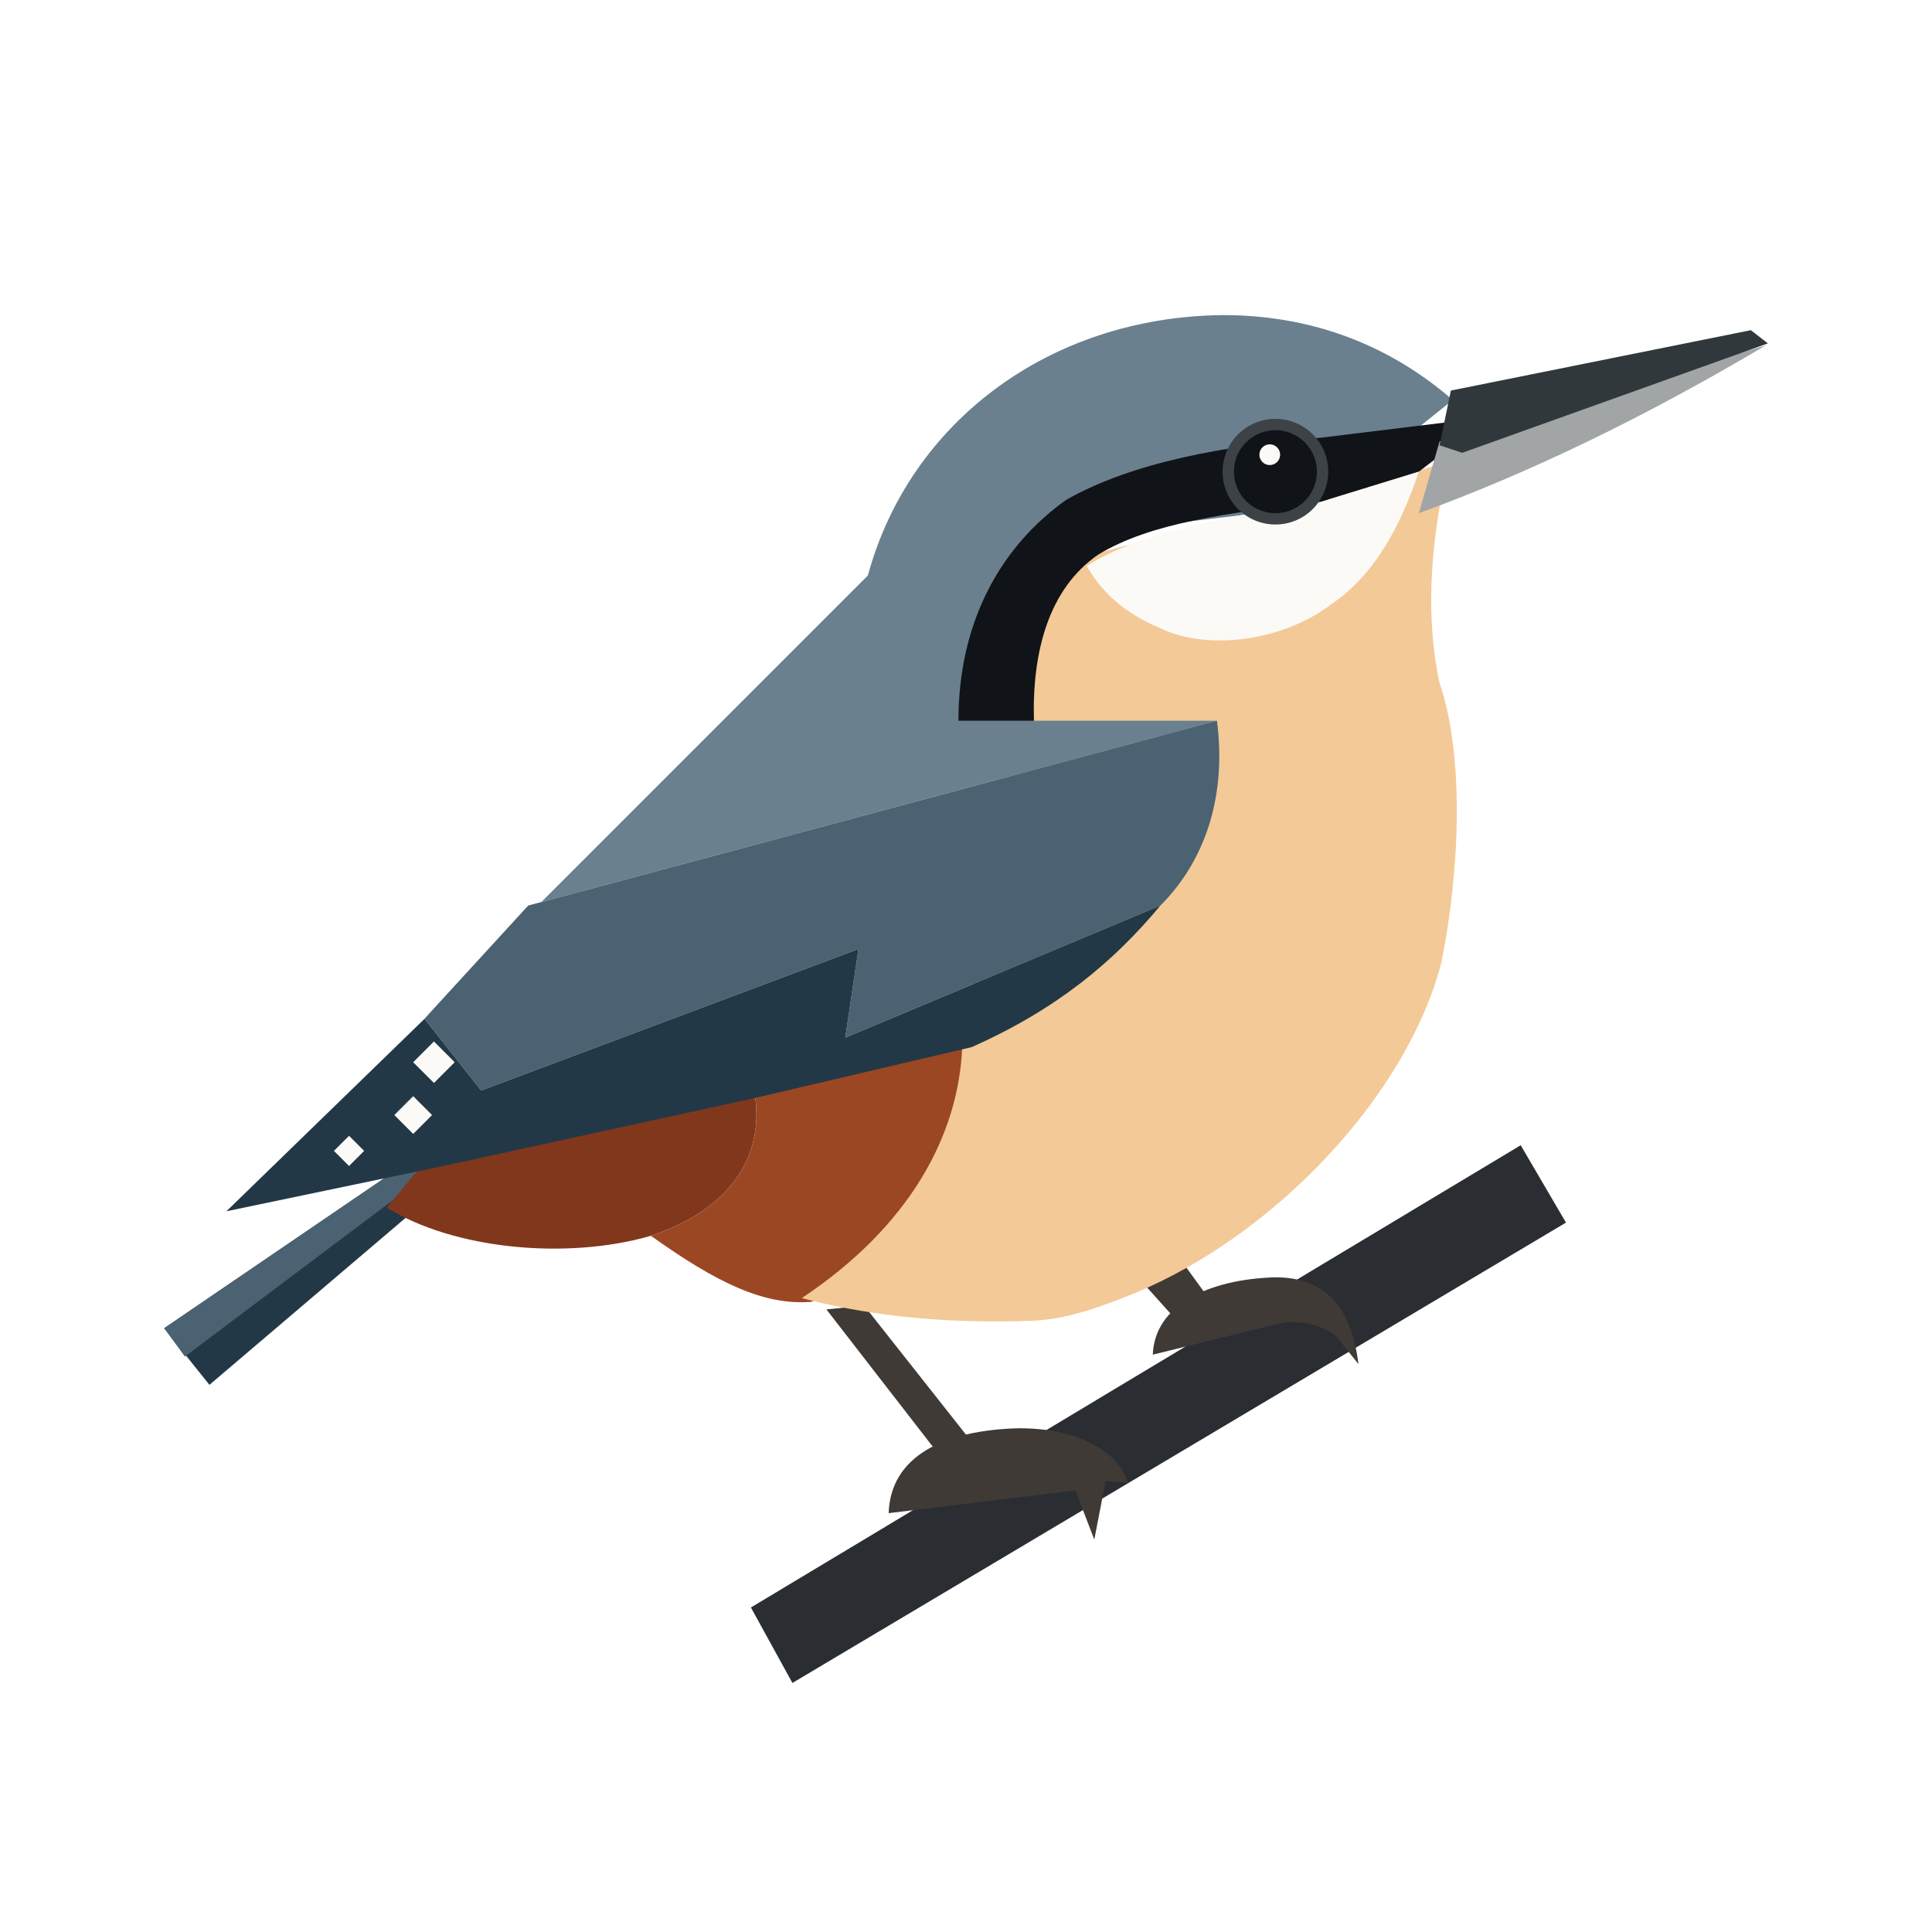
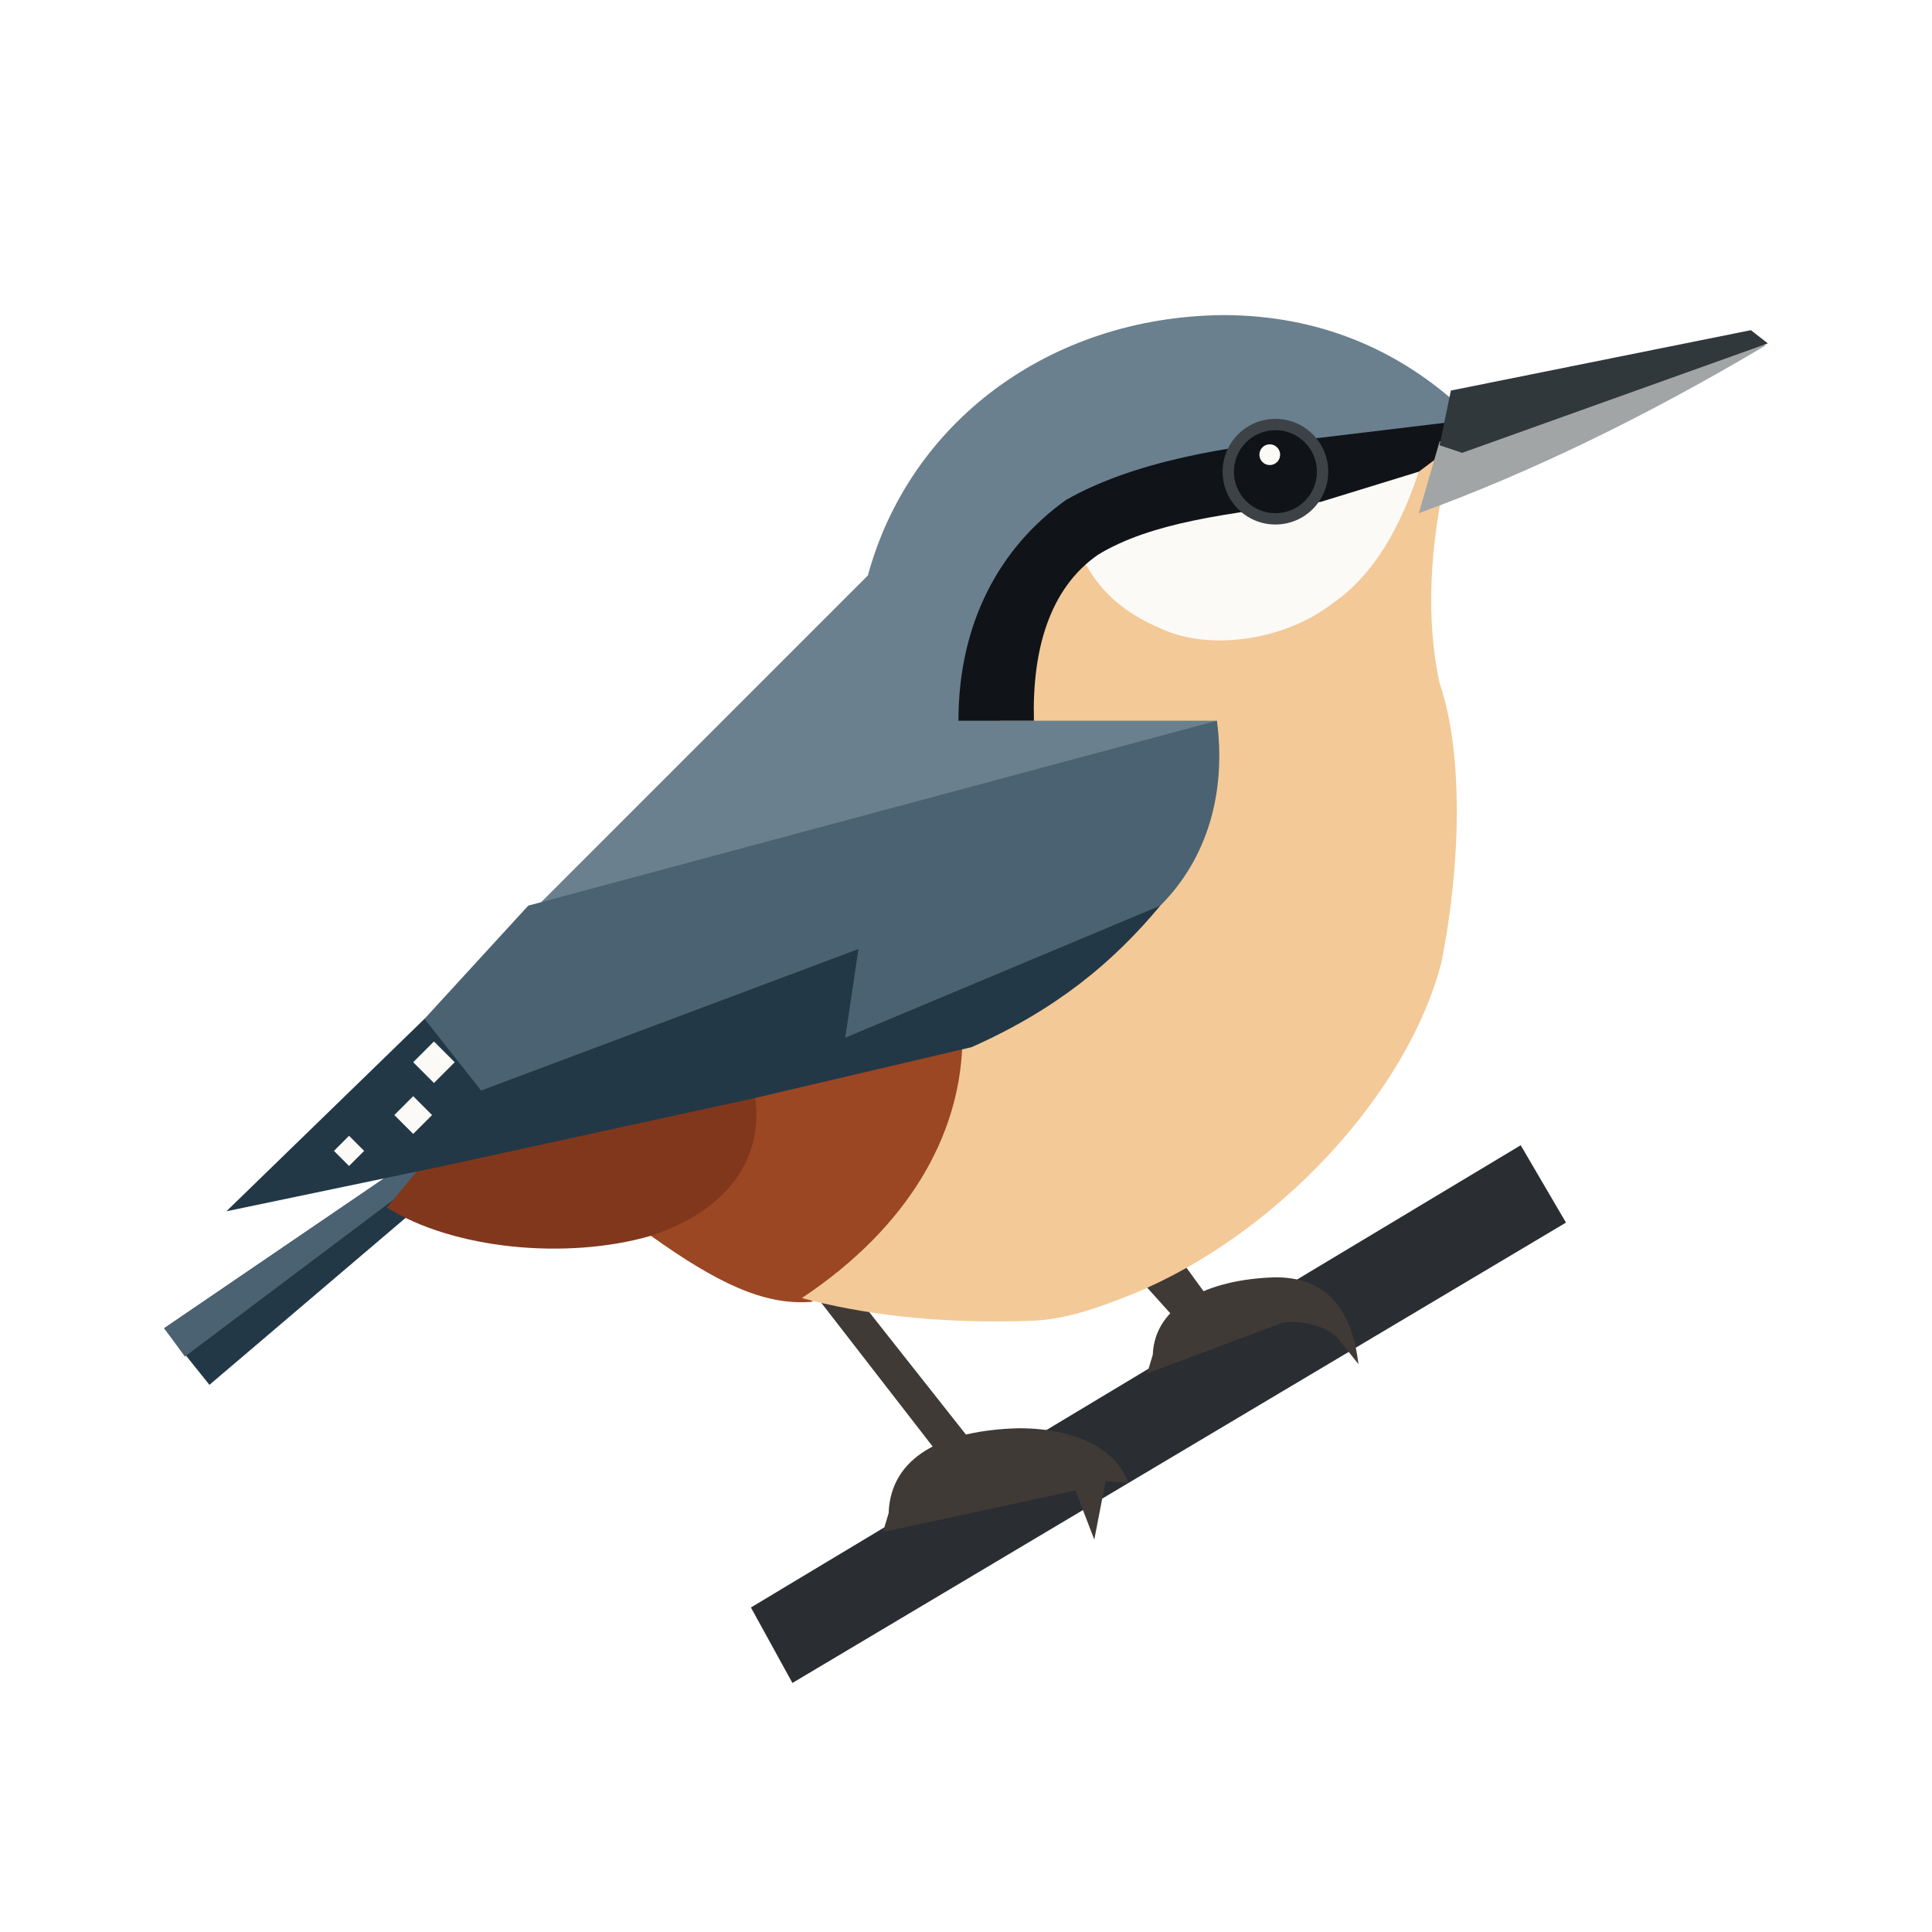
<svg xmlns="http://www.w3.org/2000/svg" width="1024" height="1024" viewBox="0 0 1024 1024" fill="none">
-   <path id="legs" fill="#3f3a36" d="M438 694 L458 692 L518 768 L500 774 Z M604 678 L626 668 L642 690 L622 698 Z" />
+   <path id="legs" fill="#3f3a36" d="M428.7 682 L447.8 679.1 L524 775.6 L506.2 782 Z M596.8 670 L619.6 659.2 L648.4 698.8 L629.2 706 Z" />
+   <path id="body" fill="#6a808e" d="M460 305 C482 224 556 168 648 167 C700 167 740 186 770 212 L800 205 L790 230 L764 248 L752 275 C750 300 750 330 757 362 C770 400 768 460 758 510 C740 578 672 648 598 680 C578 688 565 693 548 694 C500 696 462 690 430 682 C405 684 382 673 348 650 C300 661 245 656 215 640 L235 610 L232 540 L280 485 Z" />
  <path id="tail" fill="#223846" d="M87 704 L222 612 L232 631 L111 734 Z" />
  <path id="tail-light" fill="#4b6272" d="M87 704 L222 612 L227 622 L98 719 Z" />
-   <path id="undertail-deep" fill="#81371c" d="M205 640 C240 662 300 668 345 655 C390 640 405 610 400 580 L230 610 Z" />
-   <path id="undertail" fill="#9b4723" d="M345 655 C380 680 405 692 430 690 C500 660 528 600 522 548 L400 580 C405 610 390 640 345 655 Z" />
-   <path id="underparts" fill="#f3c997" d="M768 245 C757 290 756 330 763 362 C776 400 774 460 764 510 C746 580 676 655 600 686 C580 694 565 699 548 700 C495 702 455 696 425 688 C482 650 508 602 510 555 L555 300 Z" />
-   <path id="crown-and-back" fill="#6a808e" d="M548 382 L645 382 L280 480 L225 540 L460 305 C482 224 556 168 648 167 C700 167 740 186 770 212 L700 268 L600 280 L540 320 Z" />
+   <path id="undertail-deep" fill="#81371c" d="M205 640 C240 662 300 668 345 655 L388 662 L425 600 L415 575 L400 575 L230 610 Z" />
+   <path id="undertail" fill="#9b4723" d="M345 655 C380 680 405 692 430 690 L445 680 C505 655 530 600 524 546 L400 580 C405 610 390 640 345 655 Z" />
+   <path id="underparts" fill="#f3c997" d="M790 228 L768 245 C757 290 756 330 763 362 C776 400 774 460 764 510 C746 580 676 655 600 686 C580 694 565 699 548 700 C495 702 455 696 425 688 C482 650 508 602 510 555 L560 470 L640 392 L645 382 L530 382 L545 300 L600 282 L700 262 L740 240 Z" />
+   <path id="primaries" fill="#223846" d="M120 642 L225 540 L240 535 L258 566 L463 494 L462 535 L608 478 L615 480 C590 510 560 535 515 555 L400 582 L235 618 Z" />
  <path id="wing-coverts" fill="#4b6272" d="M645 382 C650 420 640 455 615 480 L448 550 L455 503 L255 578 L225 540 L280 480 Z" />
-   <path id="primaries" fill="#223846" d="M120 642 L225 540 L255 578 L455 503 L448 550 L615 480 C590 510 560 535 515 555 L400 582 L235 618 Z" />
  <path id="tail-spots" fill="#fbfaf6" d="M230 552 L241 563 L230 574 L219 563 Z M219 581 L229 591 L219 601 L209 591 Z M185 602 L193 610 L185 618 L177 610 Z" />
-   <path id="eye-stripe" fill="#101317" d="M790 221 L700 232 C650 236 600 245 565 265 C530 290 508 330 508 382 L548 382 C547 345 556 312 582 294 C610 277 650 272 700 266 L752 250 Z" />
-   <path id="cheek" fill="#fbfaf6" d="M576 300 C605 281 660 272 700 266 L752 250 C742 280 728 305 706 320 C680 340 640 345 615 333 C596 325 584 314 576 300 Z" />
-   <path id="bill-lower" fill="#a1a5a6" d="M936 183 Q840 240 752 272 L763 234 Z" />
+   <path id="cheek" fill="#fbfaf6" d="M566 288 C600 268 660 262 700 256 L760 238 L752 250 C742 280 728 305 706 320 C680 340 640 345 615 333 C596 325 584 314 576 300 Z" />
+   <path id="eye-stripe" fill="#101317" d="M808 219 L700 232 C650 236 600 245 565 265 C530 290 508 330 508 382 L548 382 C547 345 556 312 582 294 C610 277 650 272 700 266 L752 250 L764 241 L790 238 Z" />
+   <path id="bill-lower" fill="#a1a5a6" d="M936 183 Q840 240 752 272 L763 234 L780 228 L925 180 Z" />
  <path id="bill" fill="#30383b" d="M769 207 L928 175 L937 182 L775 240 L763 236 Z" />
  <circle id="eye-ring" cx="676" cy="250" r="28" fill="#3d4246" />
  <circle id="eye" cx="676" cy="250" r="22" fill="#101317" />
  <circle id="eye-glint" cx="673" cy="241" r="5.5" fill="#fbfaf6" />
  <path id="branch" fill="#2a2d32" d="M398 852 L806 607 L830 648 L420 892 Z" />
-   <path id="feet" fill="#3f3a36" d="M471 802 C472 772 500 758 540 757 C570 757 592 768 598 786 L586 785 L580 816 L570 790 Z M611 718 C612 692 640 678 676 677 C700 677 716 690 720 723 L708 708 C700 702 690 700 680 701 Z" />
+   <path id="feet" fill="#3f3a36" d="M468 812 L471 802 C472 772 500 758 540 757 C570 757 592 768 598 786 L586 785 L580 816 L570 790 Z M608 728 L611 718 C612 692 640 678 676 677 C700 677 716 690 720 723 L708 708 C700 702 690 700 680 701 Z" />
</svg>
